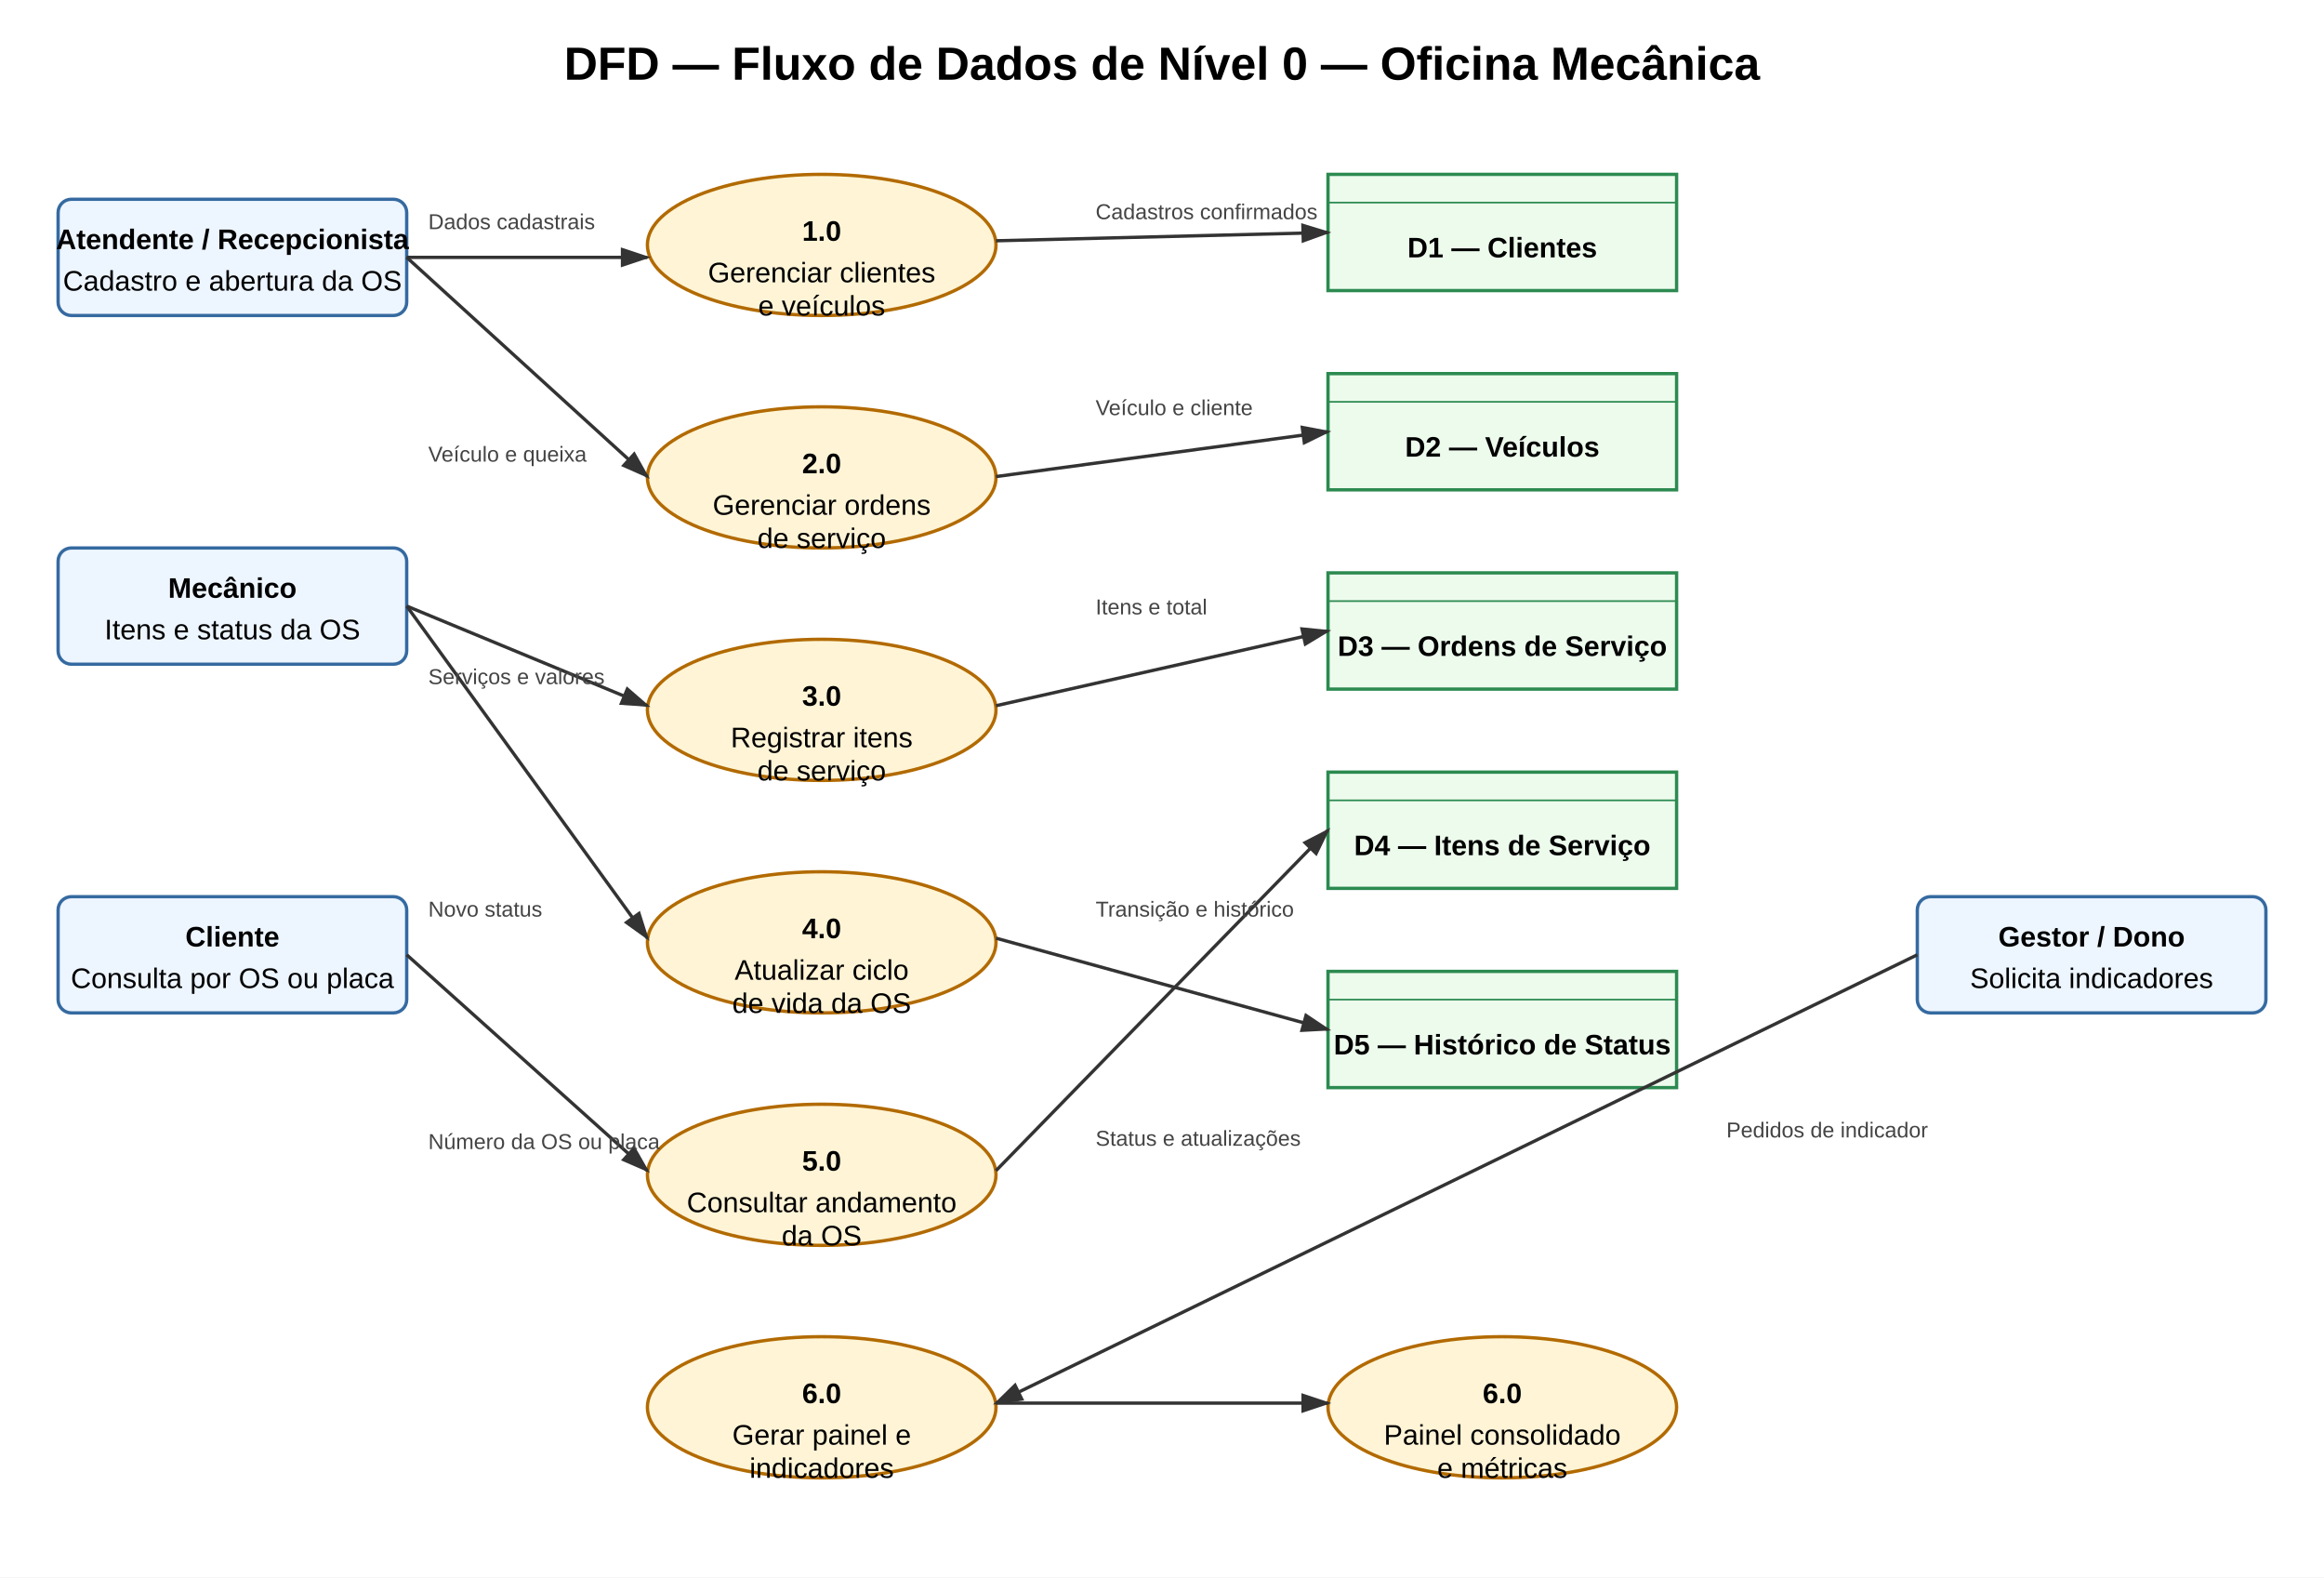
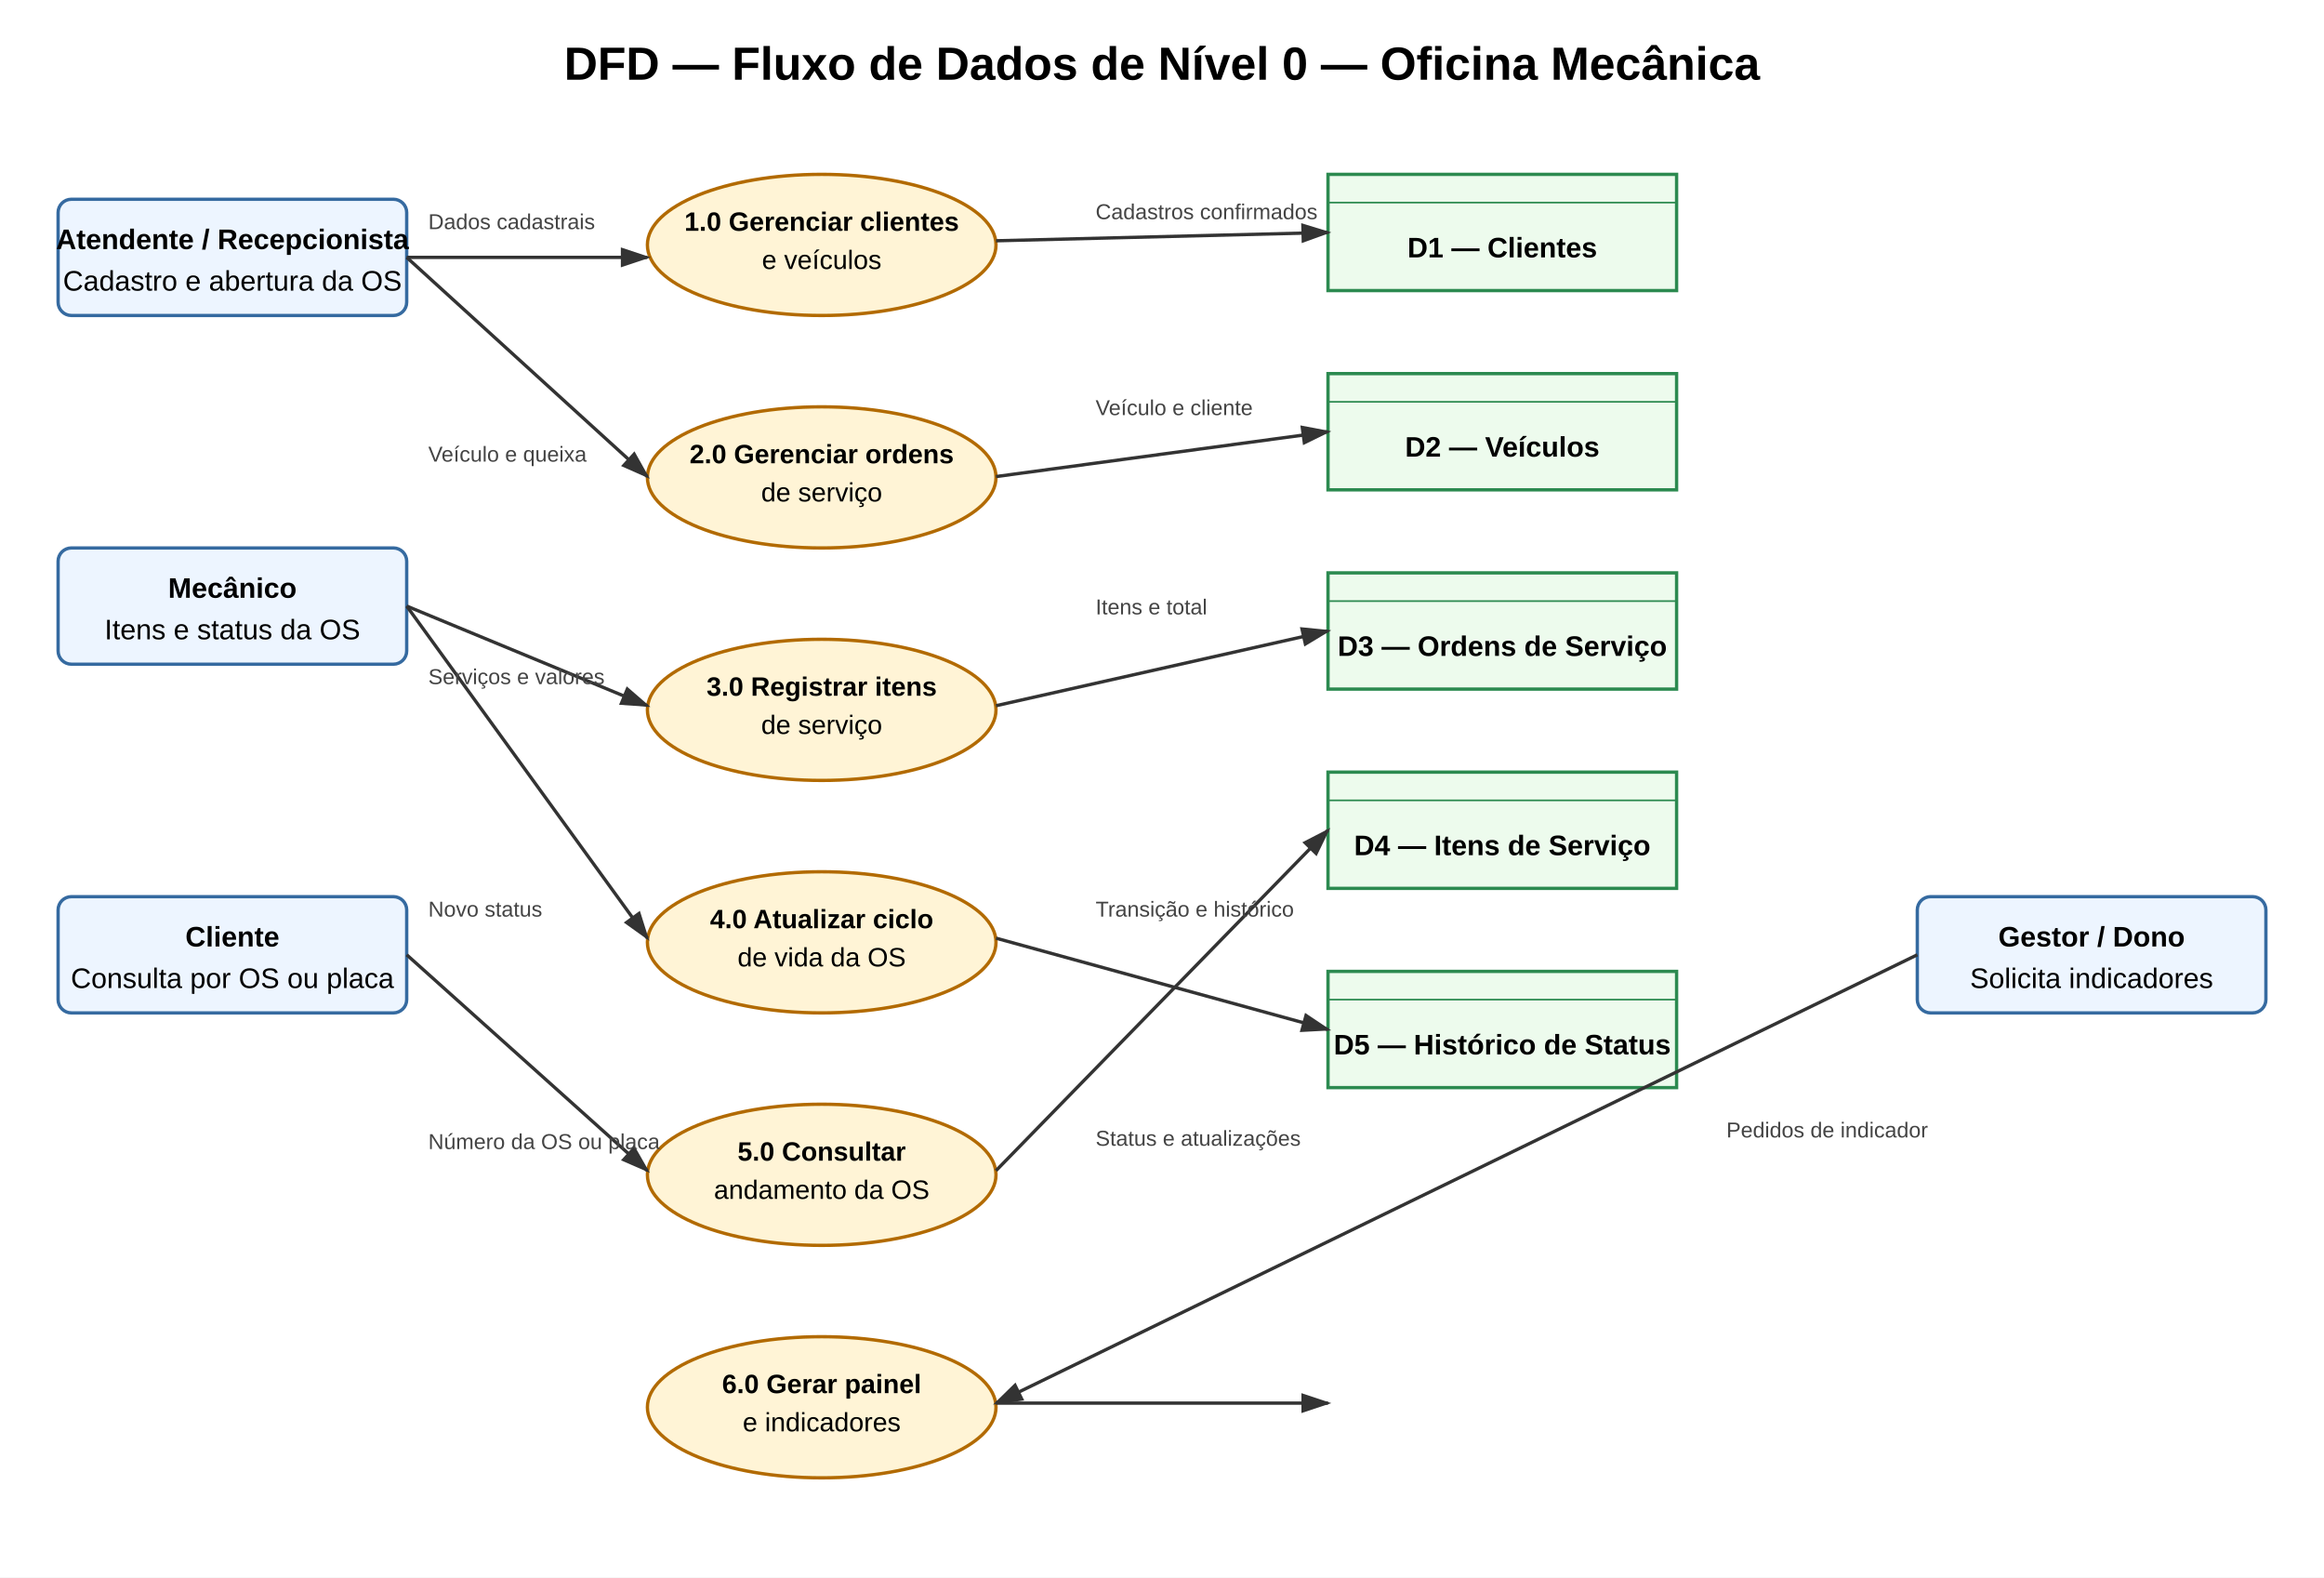
<svg xmlns="http://www.w3.org/2000/svg" width="1400" height="950" viewBox="0 0 1400 950">
  <rect width="1400" height="950" fill="#ffffff" />
  <text x="700" y="48" text-anchor="middle" font-family="Arial,sans-serif" font-size="28" font-weight="bold">DFD — Fluxo de Dados de Nível 0 — Oficina Mecânica</text>
  <g font-family="Arial,sans-serif" font-size="17">
    <g id="atores">
      <rect x="35" y="120" width="210" height="70" rx="8" fill="#edf5ff" stroke="#356aa0" stroke-width="2" />
      <text x="140" y="150" text-anchor="middle" font-weight="bold">Atendente / Recepcionista</text>
      <text x="140" y="175" text-anchor="middle">Cadastro e abertura da OS</text>
      <rect x="35" y="330" width="210" height="70" rx="8" fill="#edf5ff" stroke="#356aa0" stroke-width="2" />
      <text x="140" y="360" text-anchor="middle" font-weight="bold">Mecânico</text>
      <text x="140" y="385" text-anchor="middle">Itens e status da OS</text>
      <rect x="35" y="540" width="210" height="70" rx="8" fill="#edf5ff" stroke="#356aa0" stroke-width="2" />
      <text x="140" y="570" text-anchor="middle" font-weight="bold">Cliente</text>
      <text x="140" y="595" text-anchor="middle">Consulta por OS ou placa</text>
      <rect x="1155" y="540" width="210" height="70" rx="8" fill="#edf5ff" stroke="#356aa0" stroke-width="2" />
      <text x="1260" y="570" text-anchor="middle" font-weight="bold">Gestor / Dono</text>
      <text x="1260" y="595" text-anchor="middle">Solicita indicadores</text>
    </g>
    <g id="processos">
      <rect x="390" y="105" width="210" height="85" rx="105" fill="#fff4d6" stroke="#b26a00" stroke-width="2" />
-       <text x="495" y="145" text-anchor="middle" font-weight="bold">1.0</text>
-       <text x="495" y="170" text-anchor="middle">Gerenciar clientes</text>
-       <text x="495" y="190" text-anchor="middle">e veículos</text>
+       <text x="495" y="139" text-anchor="middle" font-size="16" font-weight="bold">1.0 Gerenciar clientes</text>
+       <text x="495" y="162" text-anchor="middle" font-size="16">e veículos</text>
      <rect x="390" y="245" width="210" height="85" rx="105" fill="#fff4d6" stroke="#b26a00" stroke-width="2" />
-       <text x="495" y="285" text-anchor="middle" font-weight="bold">2.0</text>
-       <text x="495" y="310" text-anchor="middle">Gerenciar ordens</text>
-       <text x="495" y="330" text-anchor="middle">de serviço</text>
+       <text x="495" y="279" text-anchor="middle" font-size="16" font-weight="bold">2.0 Gerenciar ordens</text>
+       <text x="495" y="302" text-anchor="middle" font-size="16">de serviço</text>
      <rect x="390" y="385" width="210" height="85" rx="105" fill="#fff4d6" stroke="#b26a00" stroke-width="2" />
-       <text x="495" y="425" text-anchor="middle" font-weight="bold">3.0</text>
-       <text x="495" y="450" text-anchor="middle">Registrar itens</text>
-       <text x="495" y="470" text-anchor="middle">de serviço</text>
+       <text x="495" y="419" text-anchor="middle" font-size="16" font-weight="bold">3.0 Registrar itens</text>
+       <text x="495" y="442" text-anchor="middle" font-size="16">de serviço</text>
      <rect x="390" y="525" width="210" height="85" rx="105" fill="#fff4d6" stroke="#b26a00" stroke-width="2" />
-       <text x="495" y="565" text-anchor="middle" font-weight="bold">4.0</text>
-       <text x="495" y="590" text-anchor="middle">Atualizar ciclo</text>
-       <text x="495" y="610" text-anchor="middle">de vida da OS</text>
+       <text x="495" y="559" text-anchor="middle" font-size="16" font-weight="bold">4.0 Atualizar ciclo</text>
+       <text x="495" y="582" text-anchor="middle" font-size="16">de vida da OS</text>
      <rect x="390" y="665" width="210" height="85" rx="105" fill="#fff4d6" stroke="#b26a00" stroke-width="2" />
-       <text x="495" y="705" text-anchor="middle" font-weight="bold">5.0</text>
-       <text x="495" y="730" text-anchor="middle">Consultar andamento</text>
-       <text x="495" y="750" text-anchor="middle">da OS</text>
+       <text x="495" y="699" text-anchor="middle" font-size="16" font-weight="bold">5.0 Consultar</text>
+       <text x="495" y="722" text-anchor="middle" font-size="16">andamento da OS</text>
      <rect x="390" y="805" width="210" height="85" rx="105" fill="#fff4d6" stroke="#b26a00" stroke-width="2" />
-       <text x="495" y="845" text-anchor="middle" font-weight="bold">6.0</text>
-       <text x="495" y="870" text-anchor="middle">Gerar painel e</text>
-       <text x="495" y="890" text-anchor="middle">indicadores</text>
-       <rect x="800" y="805" width="210" height="85" rx="105" fill="#fff4d6" stroke="#b26a00" stroke-width="2" />
-       <text x="905" y="845" text-anchor="middle" font-weight="bold">6.0</text>
-       <text x="905" y="870" text-anchor="middle">Painel consolidado</text>
-       <text x="905" y="890" text-anchor="middle">e métricas</text>
+       <text x="495" y="839" text-anchor="middle" font-size="16" font-weight="bold">6.0 Gerar painel</text>
+       <text x="495" y="862" text-anchor="middle" font-size="16">e indicadores</text>
    </g>
    <g id="arquivos">
      <rect x="800" y="105" width="210" height="70" fill="#edfbed" stroke="#2c8a50" stroke-width="2" />
      <line x1="800" y1="122" x2="1010" y2="122" stroke="#2c8a50" />
      <text x="905" y="155" text-anchor="middle" font-weight="bold">D1 — Clientes</text>
      <rect x="800" y="225" width="210" height="70" fill="#edfbed" stroke="#2c8a50" stroke-width="2" />
      <line x1="800" y1="242" x2="1010" y2="242" stroke="#2c8a50" />
      <text x="905" y="275" text-anchor="middle" font-weight="bold">D2 — Veículos</text>
      <rect x="800" y="345" width="210" height="70" fill="#edfbed" stroke="#2c8a50" stroke-width="2" />
      <line x1="800" y1="362" x2="1010" y2="362" stroke="#2c8a50" />
      <text x="905" y="395" text-anchor="middle" font-weight="bold">D3 — Ordens de Serviço</text>
      <rect x="800" y="465" width="210" height="70" fill="#edfbed" stroke="#2c8a50" stroke-width="2" />
      <line x1="800" y1="482" x2="1010" y2="482" stroke="#2c8a50" />
      <text x="905" y="515" text-anchor="middle" font-weight="bold">D4 — Itens de Serviço</text>
      <rect x="800" y="585" width="210" height="70" fill="#edfbed" stroke="#2c8a50" stroke-width="2" />
      <line x1="800" y1="602" x2="1010" y2="602" stroke="#2c8a50" />
      <text x="905" y="635" text-anchor="middle" font-weight="bold">D5 — Histórico de Status</text>
    </g>
    <g fill="none" stroke="#333" stroke-width="2" marker-end="url(#arrow)">
      <path d="M245 155 L390 155" />
      <path d="M245 155 L390 287" />
      <path d="M245 365 L390 425" />
      <path d="M245 365 L390 565" />
      <path d="M245 575 L390 705" />
      <path d="M1155 575 L600 845" />
      <path d="M600 145 L800 140" />
      <path d="M600 287 L800 260" />
      <path d="M600 425 L800 380" />
      <path d="M600 565 L800 620" />
      <path d="M600 705 L800 500" />
      <path d="M600 845 L800 845" />
    </g>
    <g font-family="Arial,sans-serif" font-size="13" fill="#444">
      <text x="258" y="138">Dados cadastrais</text>
      <text x="258" y="278">Veículo e queixa</text>
      <text x="258" y="412">Serviços e valores</text>
      <text x="258" y="552">Novo status</text>
      <text x="258" y="692">Número da OS ou placa</text>
      <text x="1040" y="685">Pedidos de indicador</text>
      <text x="660" y="132">Cadastros confirmados</text>
      <text x="660" y="250">Veículo e cliente</text>
      <text x="660" y="370">Itens e total</text>
      <text x="660" y="552">Transição e histórico</text>
      <text x="660" y="690">Status e atualizações</text>
    </g>
  </g>
  <defs>
    <marker id="arrow" markerWidth="10" markerHeight="10" refX="8" refY="3" orient="auto" markerUnits="strokeWidth">
      <path d="M0,0 L0,6 L9,3 z" fill="#333" />
    </marker>
  </defs>
</svg>
